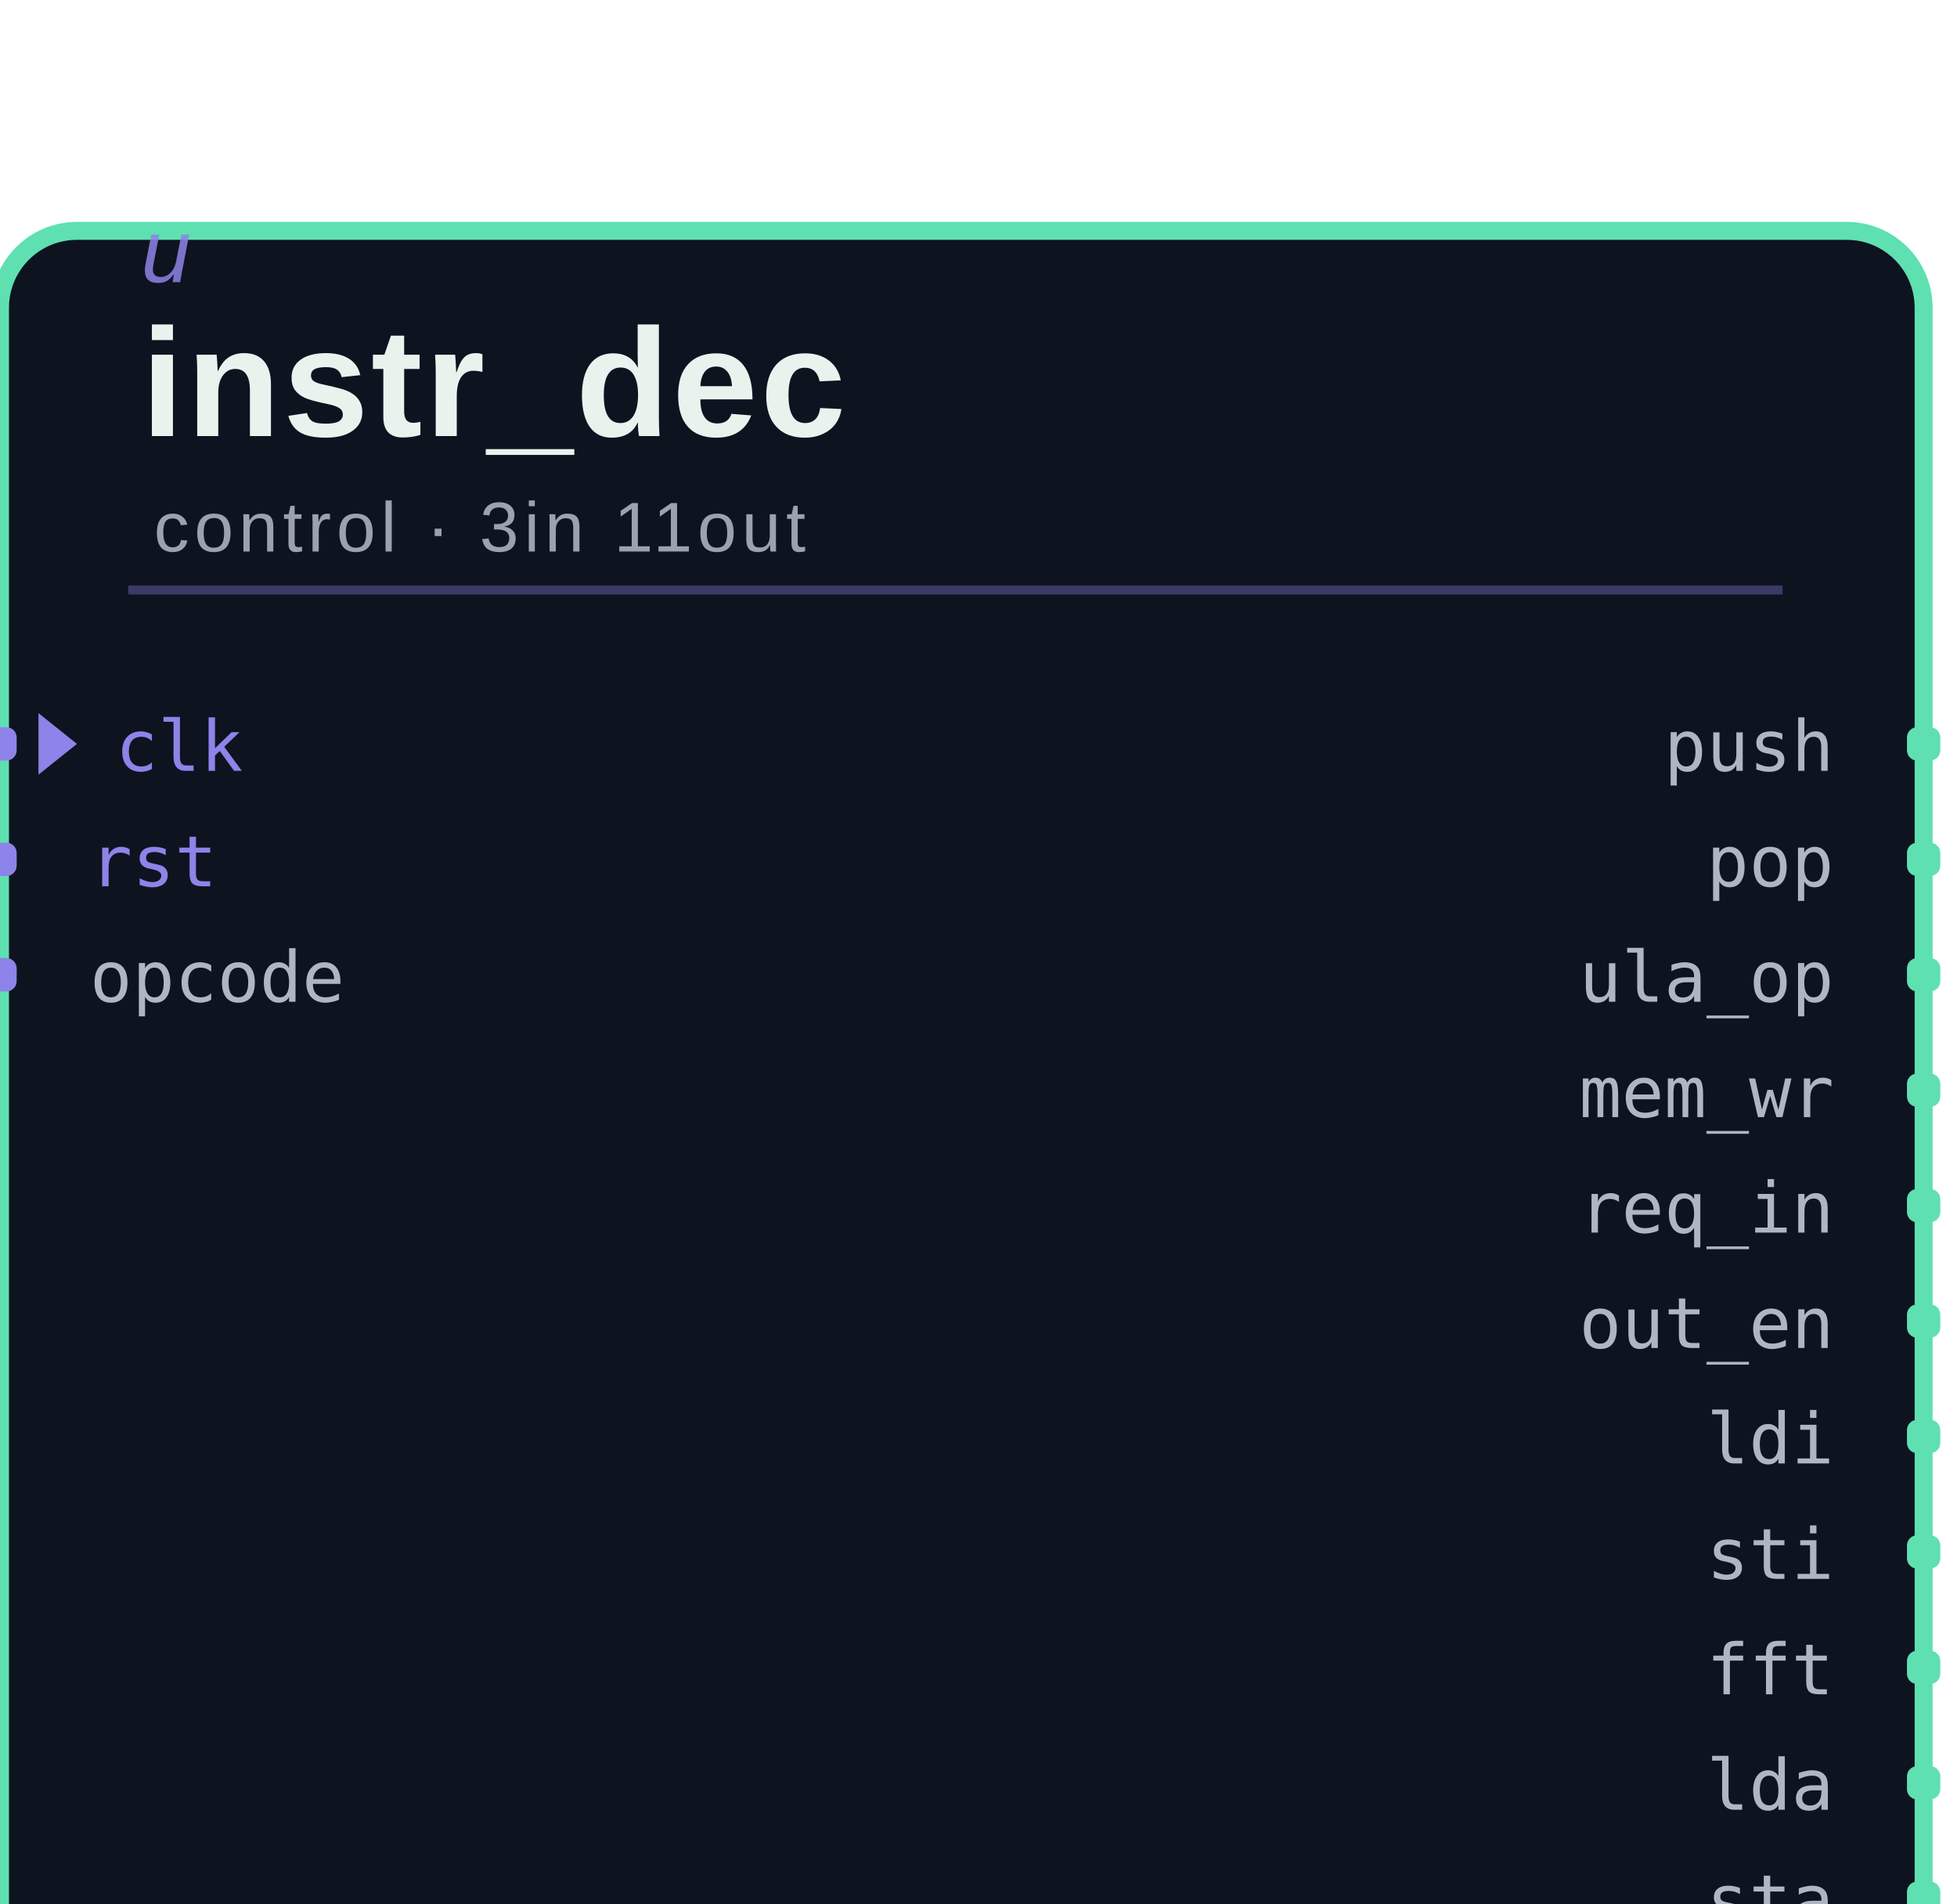
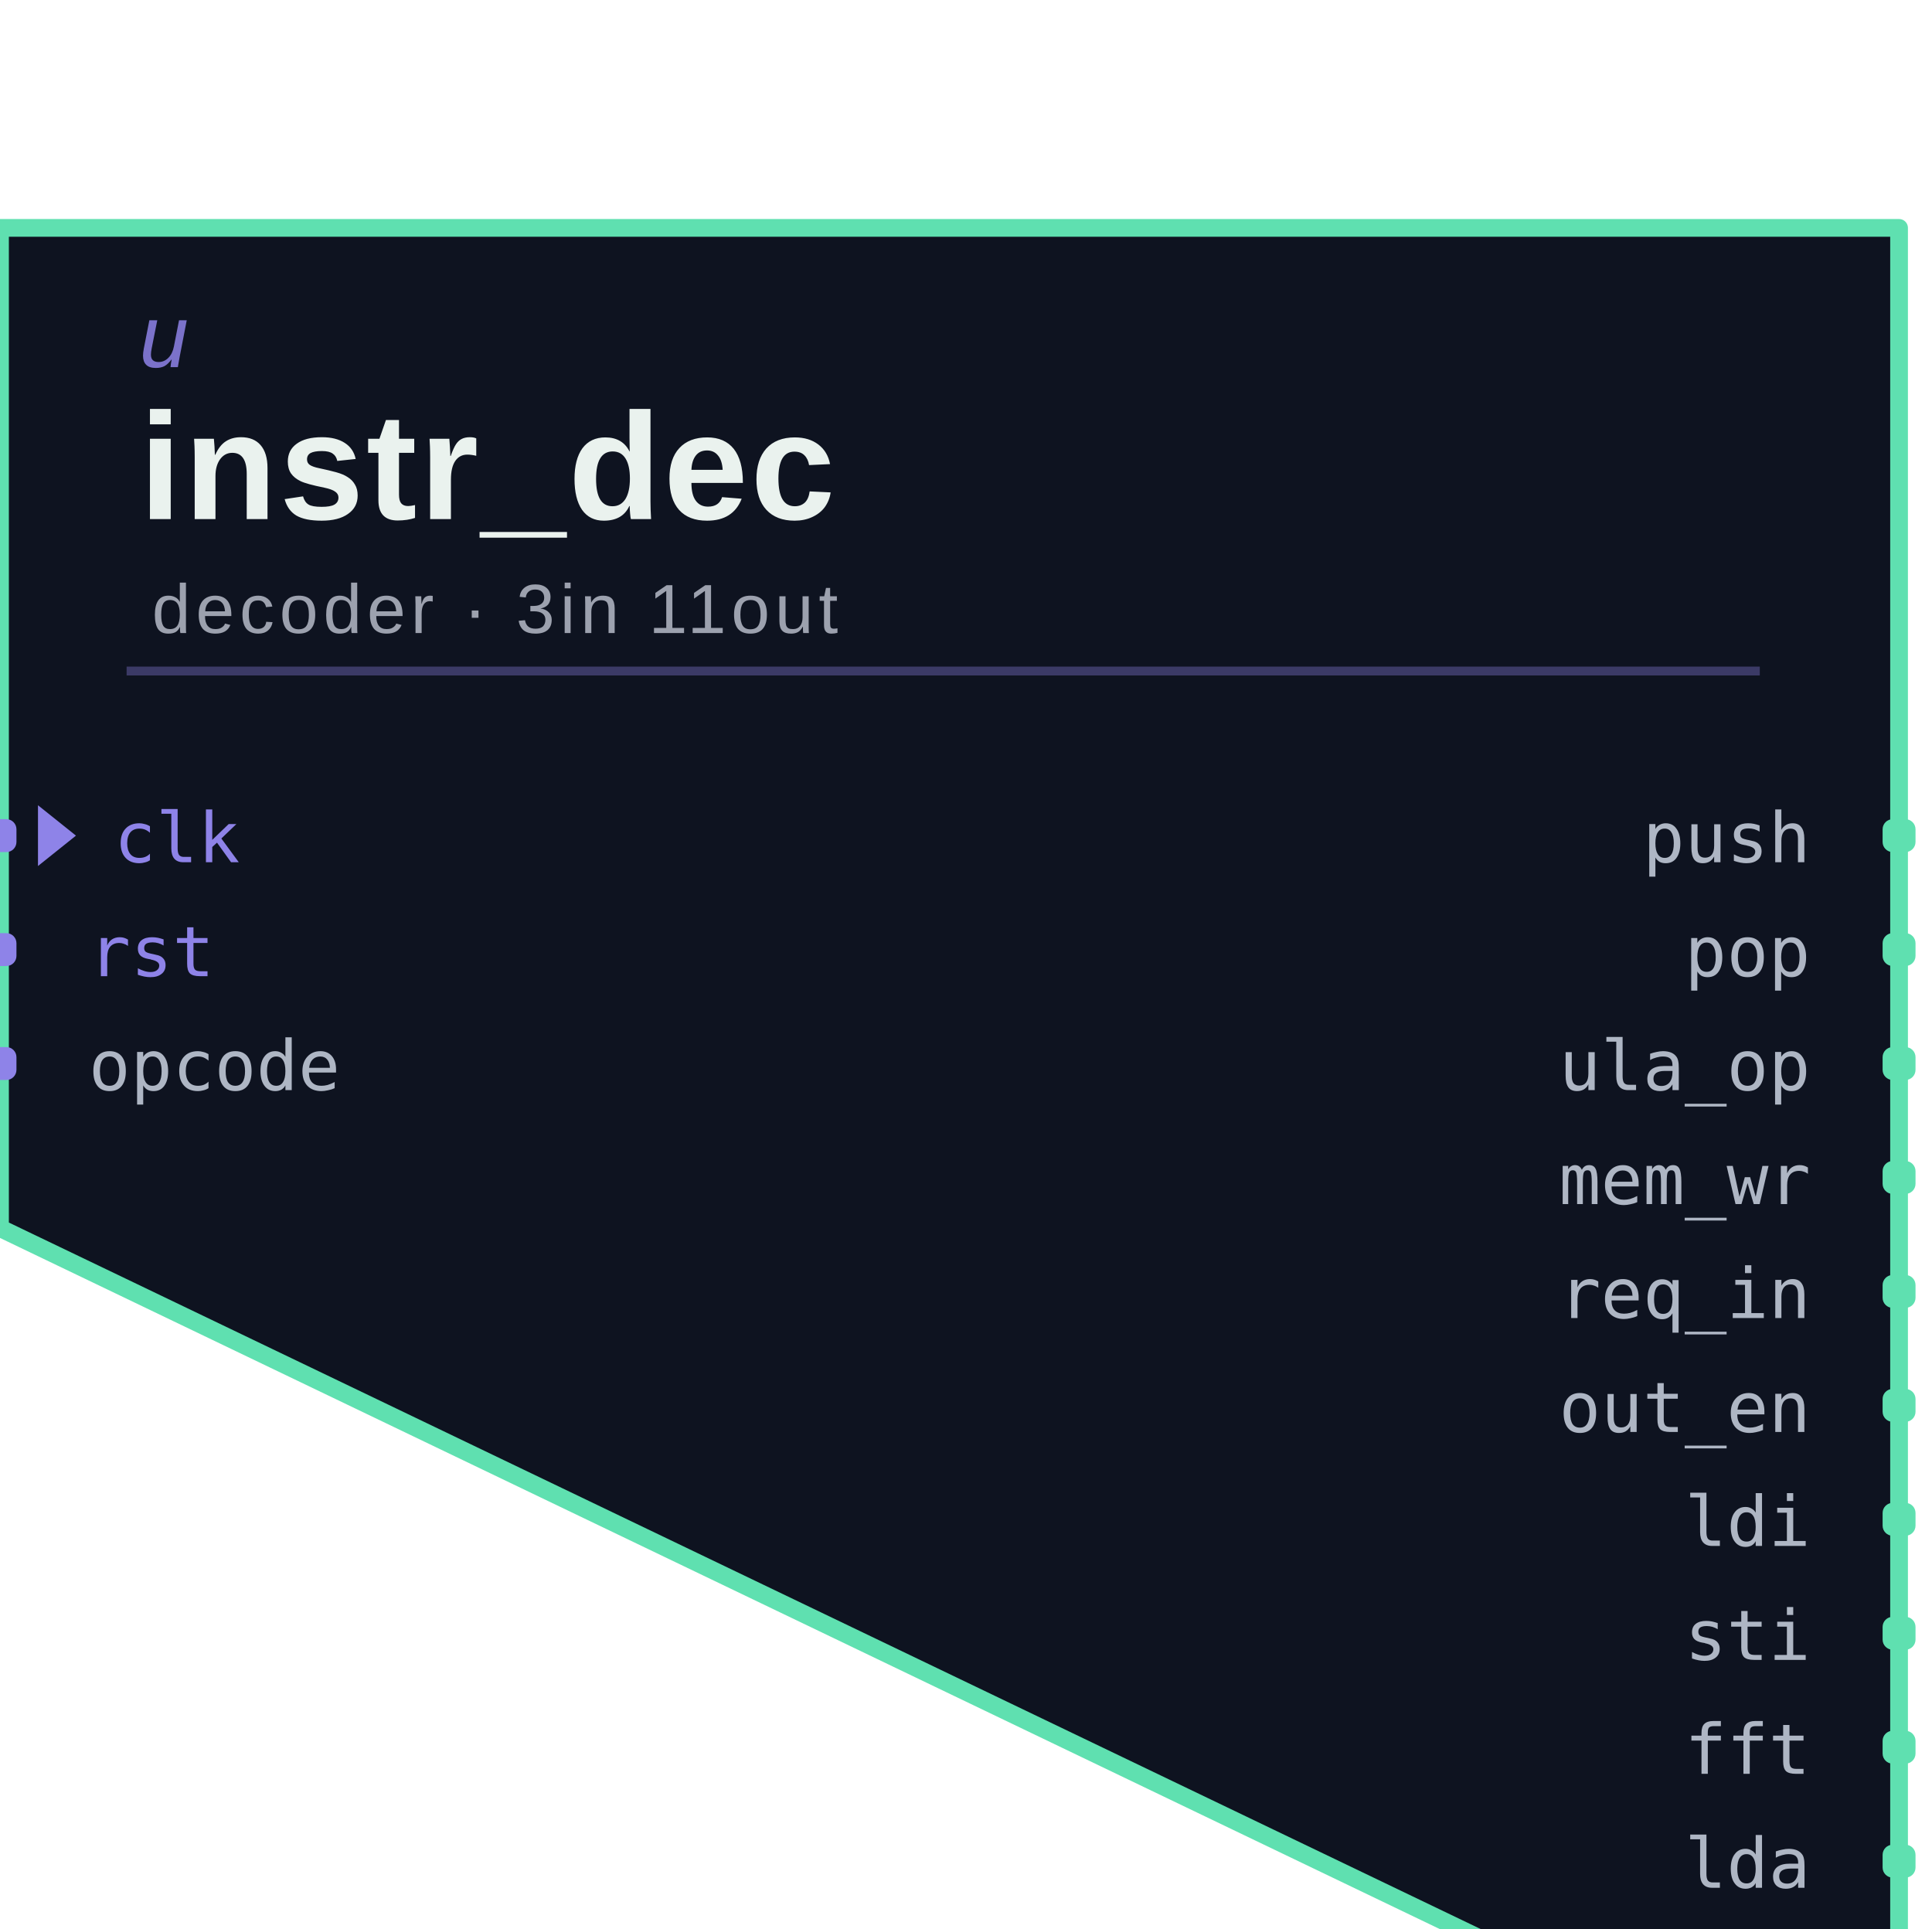
<svg xmlns="http://www.w3.org/2000/svg" xmlns:ns1="https://github.com/nturley/netlistsvg">
-   <g ns1:type="instr_dec" transform="translate(0, 0)" ns1:width="150" ns1:height="169">
+   <g ns1:type="instr_dec" transform="translate(0, 0)" ns1:width="150" ns1:height="173">
    <ns1:alias val="instr_dec" />
-     <path d="M 6,18 H 144 A 6,6 0 0 1 150,24 V 159 A 6,6 0 0 1 144,165 H 6 A 6,6 0 0 1 0,159 V 24 A 6,6 0 0 1 6,18 Z" class="$cell_id" style="fill: var(--prism-card, #0E1320); stroke: var(--prism-module-stroke, #5FE0B0); stroke-width: 1.4; stroke-linejoin: round;" />
-     <text x="11" y="22" class="$cell_id" ns1:attribute="ref" style="font-family: 'Segoe UI', system-ui, -apple-system, 'Helvetica Neue', Arial, sans-serif; text-anchor: start; font-size: 7px; font-style: italic; fill: var(--aurora-violet, #8E83E8); opacity: 0.85;">u</text>
-     <text x="11" y="34" class="nodelabel $cell_id" ns1:attribute="" style="font-family: 'Segoe UI', system-ui, -apple-system, 'Helvetica Neue', Arial, sans-serif; text-anchor: start; font-weight: 700; font-size: 12px; letter-spacing: 0.2px; fill: var(--prism-module-glyph, #EAF2EE);">instr_dec</text>
-     <text x="12" y="43" class="$cell_id" ns1:attribute="" style="font-family: 'Segoe UI', system-ui, -apple-system, 'Helvetica Neue', Arial, sans-serif; text-anchor: start; font-size: 5.5px; letter-spacing: 0.4px; fill: var(--text-secondary, #9CA1AE);">control · 3in 11out</text>
-     <line x1="10" y1="46" x2="139" y2="46" stroke="var(--aurora-violet, #8E83E8)" stroke-width="0.7" opacity="0.35" />
-     <rect x="-1.3" y="56.7" width="2.6" height="2.6" rx="0.8" fill="var(--accent, #8E83E8)" />
-     <path d="M 3,55.6 L 6,58 L 3,60.4 Z" fill="var(--accent, #8E83E8)" />
-     <text x="9" y="60.1" class="$cell_id" ns1:attribute="" style="font-family: 'JetBrains Mono', 'Cascadia Code', 'Consolas', ui-monospace, monospace; text-anchor: start; font-size: 5.5px; fill: var(--accent, #8E83E8);">clk</text>
-     <g ns1:x="0" ns1:y="58" ns1:pid="clk" />
-     <rect x="-1.3" y="65.7" width="2.6" height="2.6" rx="0.8" fill="var(--accent, #8E83E8)" />
-     <text x="7" y="69.1" class="$cell_id" ns1:attribute="" style="font-family: 'JetBrains Mono', 'Cascadia Code', 'Consolas', ui-monospace, monospace; text-anchor: start; font-size: 5.5px; fill: var(--accent, #8E83E8);">rst</text>
-     <g ns1:x="0" ns1:y="67" ns1:pid="rst" />
-     <rect x="-1.3" y="74.7" width="2.6" height="2.6" rx="0.8" fill="var(--aurora-violet, #8E83E8)" />
-     <text x="7" y="78.1" class="$cell_id" ns1:attribute="" style="font-family: 'JetBrains Mono', 'Cascadia Code', 'Consolas', ui-monospace, monospace; text-anchor: start; font-size: 5.5px; fill: var(--prism-port-label, #AEB6C4);">opcode</text>
-     <g ns1:x="0" ns1:y="76" ns1:pid="opcode" />
-     <rect x="148.7" y="56.7" width="2.6" height="2.6" rx="0.8" fill="var(--prism-module-stroke, #5FE0B0)" />
-     <text x="143" y="60.1" class="$cell_id" ns1:attribute="" style="font-family: 'JetBrains Mono', 'Cascadia Code', 'Consolas', ui-monospace, monospace; text-anchor: end; font-size: 5.5px; fill: var(--prism-port-label, #AEB6C4);">push</text>
-     <g ns1:x="150" ns1:y="58" ns1:pid="push" />
-     <rect x="148.7" y="65.7" width="2.6" height="2.6" rx="0.8" fill="var(--prism-module-stroke, #5FE0B0)" />
-     <text x="143" y="69.1" class="$cell_id" ns1:attribute="" style="font-family: 'JetBrains Mono', 'Cascadia Code', 'Consolas', ui-monospace, monospace; text-anchor: end; font-size: 5.5px; fill: var(--prism-port-label, #AEB6C4);">pop</text>
-     <g ns1:x="150" ns1:y="67" ns1:pid="pop" />
-     <rect x="148.7" y="74.7" width="2.6" height="2.6" rx="0.8" fill="var(--prism-module-stroke, #5FE0B0)" />
-     <text x="143" y="78.1" class="$cell_id" ns1:attribute="" style="font-family: 'JetBrains Mono', 'Cascadia Code', 'Consolas', ui-monospace, monospace; text-anchor: end; font-size: 5.5px; fill: var(--prism-port-label, #AEB6C4);">ula_op</text>
-     <g ns1:x="150" ns1:y="76" ns1:pid="ula_op" />
-     <rect x="148.7" y="83.7" width="2.6" height="2.6" rx="0.8" fill="var(--prism-module-stroke, #5FE0B0)" />
-     <text x="143" y="87.1" class="$cell_id" ns1:attribute="" style="font-family: 'JetBrains Mono', 'Cascadia Code', 'Consolas', ui-monospace, monospace; text-anchor: end; font-size: 5.5px; fill: var(--prism-port-label, #AEB6C4);">mem_wr</text>
-     <g ns1:x="150" ns1:y="85" ns1:pid="mem_wr" />
-     <rect x="148.7" y="92.7" width="2.6" height="2.6" rx="0.8" fill="var(--prism-module-stroke, #5FE0B0)" />
-     <text x="143" y="96.1" class="$cell_id" ns1:attribute="" style="font-family: 'JetBrains Mono', 'Cascadia Code', 'Consolas', ui-monospace, monospace; text-anchor: end; font-size: 5.5px; fill: var(--prism-port-label, #AEB6C4);">req_in</text>
-     <g ns1:x="150" ns1:y="94" ns1:pid="req_in" />
-     <rect x="148.7" y="101.7" width="2.6" height="2.6" rx="0.8" fill="var(--prism-module-stroke, #5FE0B0)" />
-     <text x="143" y="105.1" class="$cell_id" ns1:attribute="" style="font-family: 'JetBrains Mono', 'Cascadia Code', 'Consolas', ui-monospace, monospace; text-anchor: end; font-size: 5.5px; fill: var(--prism-port-label, #AEB6C4);">out_en</text>
-     <g ns1:x="150" ns1:y="103" ns1:pid="out_en" />
-     <rect x="148.7" y="110.7" width="2.6" height="2.6" rx="0.8" fill="var(--prism-module-stroke, #5FE0B0)" />
-     <text x="143" y="114.1" class="$cell_id" ns1:attribute="" style="font-family: 'JetBrains Mono', 'Cascadia Code', 'Consolas', ui-monospace, monospace; text-anchor: end; font-size: 5.5px; fill: var(--prism-port-label, #AEB6C4);">ldi</text>
-     <g ns1:x="150" ns1:y="112" ns1:pid="ldi" />
-     <rect x="148.7" y="119.7" width="2.6" height="2.6" rx="0.8" fill="var(--prism-module-stroke, #5FE0B0)" />
-     <text x="143" y="123.1" class="$cell_id" ns1:attribute="" style="font-family: 'JetBrains Mono', 'Cascadia Code', 'Consolas', ui-monospace, monospace; text-anchor: end; font-size: 5.5px; fill: var(--prism-port-label, #AEB6C4);">sti</text>
-     <g ns1:x="150" ns1:y="121" ns1:pid="sti" />
-     <rect x="148.7" y="128.7" width="2.6" height="2.6" rx="0.8" fill="var(--prism-module-stroke, #5FE0B0)" />
-     <text x="143" y="132.1" class="$cell_id" ns1:attribute="" style="font-family: 'JetBrains Mono', 'Cascadia Code', 'Consolas', ui-monospace, monospace; text-anchor: end; font-size: 5.5px; fill: var(--prism-port-label, #AEB6C4);">fft</text>
-     <g ns1:x="150" ns1:y="130" ns1:pid="fft" />
-     <rect x="148.7" y="137.7" width="2.6" height="2.6" rx="0.8" fill="var(--prism-module-stroke, #5FE0B0)" />
-     <text x="143" y="141.1" class="$cell_id" ns1:attribute="" style="font-family: 'JetBrains Mono', 'Cascadia Code', 'Consolas', ui-monospace, monospace; text-anchor: end; font-size: 5.5px; fill: var(--prism-port-label, #AEB6C4);">lda</text>
-     <g ns1:x="150" ns1:y="139" ns1:pid="lda" />
-     <rect x="148.7" y="146.7" width="2.6" height="2.6" rx="0.8" fill="var(--prism-module-stroke, #5FE0B0)" />
-     <text x="143" y="150.1" class="$cell_id" ns1:attribute="" style="font-family: 'JetBrains Mono', 'Cascadia Code', 'Consolas', ui-monospace, monospace; text-anchor: end; font-size: 5.5px; fill: var(--prism-port-label, #AEB6C4);">sta</text>
-     <g ns1:x="150" ns1:y="148" ns1:pid="sta" />
+     <path d="M 0,18 L 150,18 L 150,169 L 0,97 Z" class="$cell_id" style="fill: var(--prism-card, #0E1320); stroke: var(--prism-module-stroke, #5FE0B0); stroke-width: 1.4; stroke-linejoin: round;" />
+     <text x="11" y="29" class="$cell_id" ns1:attribute="ref" style="font-family: 'Segoe UI', system-ui, -apple-system, 'Helvetica Neue', Arial, sans-serif; text-anchor: start; font-size: 7px; font-style: italic; fill: var(--aurora-violet, #8E83E8); opacity: 0.85;">u</text>
+     <text x="11" y="41" class="nodelabel $cell_id" ns1:attribute="" style="font-family: 'Segoe UI', system-ui, -apple-system, 'Helvetica Neue', Arial, sans-serif; text-anchor: start; font-weight: 700; font-size: 12px; letter-spacing: 0.2px; fill: var(--prism-module-glyph, #EAF2EE);">instr_dec</text>
+     <text x="12" y="50" class="$cell_id" ns1:attribute="" style="font-family: 'Segoe UI', system-ui, -apple-system, 'Helvetica Neue', Arial, sans-serif; text-anchor: start; font-size: 5.5px; letter-spacing: 0.4px; fill: var(--text-secondary, #9CA1AE);">decoder · 3in 11out</text>
+     <line x1="10" y1="53" x2="139" y2="53" stroke="var(--aurora-violet, #8E83E8)" stroke-width="0.7" opacity="0.35" />
+     <rect x="-1.3" y="64.7" width="2.6" height="2.6" rx="0.8" fill="var(--accent, #8E83E8)" />
+     <path d="M 3,63.6 L 6,66 L 3,68.4 Z" fill="var(--accent, #8E83E8)" />
+     <text x="9" y="68.1" class="$cell_id" ns1:attribute="" style="font-family: 'JetBrains Mono', 'Cascadia Code', 'Consolas', ui-monospace, monospace; text-anchor: start; font-size: 5.5px; fill: var(--accent, #8E83E8);">clk</text>
+     <g ns1:x="0" ns1:y="66" ns1:pid="clk" />
+     <rect x="-1.3" y="73.7" width="2.6" height="2.6" rx="0.8" fill="var(--accent, #8E83E8)" />
+     <text x="7" y="77.1" class="$cell_id" ns1:attribute="" style="font-family: 'JetBrains Mono', 'Cascadia Code', 'Consolas', ui-monospace, monospace; text-anchor: start; font-size: 5.5px; fill: var(--accent, #8E83E8);">rst</text>
+     <g ns1:x="0" ns1:y="75" ns1:pid="rst" />
+     <rect x="-1.3" y="82.7" width="2.6" height="2.6" rx="0.8" fill="var(--aurora-violet, #8E83E8)" />
+     <text x="7" y="86.1" class="$cell_id" ns1:attribute="" style="font-family: 'JetBrains Mono', 'Cascadia Code', 'Consolas', ui-monospace, monospace; text-anchor: start; font-size: 5.5px; fill: var(--prism-port-label, #AEB6C4);">opcode</text>
+     <g ns1:x="0" ns1:y="84" ns1:pid="opcode" />
+     <rect x="148.7" y="64.7" width="2.6" height="2.6" rx="0.8" fill="var(--prism-module-stroke, #5FE0B0)" />
+     <text x="143" y="68.1" class="$cell_id" ns1:attribute="" style="font-family: 'JetBrains Mono', 'Cascadia Code', 'Consolas', ui-monospace, monospace; text-anchor: end; font-size: 5.5px; fill: var(--prism-port-label, #AEB6C4);">push</text>
+     <g ns1:x="150" ns1:y="66" ns1:pid="push" />
+     <rect x="148.7" y="73.7" width="2.6" height="2.6" rx="0.8" fill="var(--prism-module-stroke, #5FE0B0)" />
+     <text x="143" y="77.1" class="$cell_id" ns1:attribute="" style="font-family: 'JetBrains Mono', 'Cascadia Code', 'Consolas', ui-monospace, monospace; text-anchor: end; font-size: 5.5px; fill: var(--prism-port-label, #AEB6C4);">pop</text>
+     <g ns1:x="150" ns1:y="75" ns1:pid="pop" />
+     <rect x="148.7" y="82.7" width="2.6" height="2.6" rx="0.8" fill="var(--prism-module-stroke, #5FE0B0)" />
+     <text x="143" y="86.1" class="$cell_id" ns1:attribute="" style="font-family: 'JetBrains Mono', 'Cascadia Code', 'Consolas', ui-monospace, monospace; text-anchor: end; font-size: 5.5px; fill: var(--prism-port-label, #AEB6C4);">ula_op</text>
+     <g ns1:x="150" ns1:y="84" ns1:pid="ula_op" />
+     <rect x="148.7" y="91.7" width="2.6" height="2.6" rx="0.8" fill="var(--prism-module-stroke, #5FE0B0)" />
+     <text x="143" y="95.1" class="$cell_id" ns1:attribute="" style="font-family: 'JetBrains Mono', 'Cascadia Code', 'Consolas', ui-monospace, monospace; text-anchor: end; font-size: 5.5px; fill: var(--prism-port-label, #AEB6C4);">mem_wr</text>
+     <g ns1:x="150" ns1:y="93" ns1:pid="mem_wr" />
+     <rect x="148.7" y="100.7" width="2.6" height="2.6" rx="0.8" fill="var(--prism-module-stroke, #5FE0B0)" />
+     <text x="143" y="104.1" class="$cell_id" ns1:attribute="" style="font-family: 'JetBrains Mono', 'Cascadia Code', 'Consolas', ui-monospace, monospace; text-anchor: end; font-size: 5.5px; fill: var(--prism-port-label, #AEB6C4);">req_in</text>
+     <g ns1:x="150" ns1:y="102" ns1:pid="req_in" />
+     <rect x="148.7" y="109.7" width="2.6" height="2.6" rx="0.8" fill="var(--prism-module-stroke, #5FE0B0)" />
+     <text x="143" y="113.1" class="$cell_id" ns1:attribute="" style="font-family: 'JetBrains Mono', 'Cascadia Code', 'Consolas', ui-monospace, monospace; text-anchor: end; font-size: 5.5px; fill: var(--prism-port-label, #AEB6C4);">out_en</text>
+     <g ns1:x="150" ns1:y="111" ns1:pid="out_en" />
+     <rect x="148.7" y="118.7" width="2.6" height="2.6" rx="0.8" fill="var(--prism-module-stroke, #5FE0B0)" />
+     <text x="143" y="122.1" class="$cell_id" ns1:attribute="" style="font-family: 'JetBrains Mono', 'Cascadia Code', 'Consolas', ui-monospace, monospace; text-anchor: end; font-size: 5.5px; fill: var(--prism-port-label, #AEB6C4);">ldi</text>
+     <g ns1:x="150" ns1:y="120" ns1:pid="ldi" />
+     <rect x="148.7" y="127.7" width="2.6" height="2.6" rx="0.8" fill="var(--prism-module-stroke, #5FE0B0)" />
+     <text x="143" y="131.1" class="$cell_id" ns1:attribute="" style="font-family: 'JetBrains Mono', 'Cascadia Code', 'Consolas', ui-monospace, monospace; text-anchor: end; font-size: 5.5px; fill: var(--prism-port-label, #AEB6C4);">sti</text>
+     <g ns1:x="150" ns1:y="129" ns1:pid="sti" />
+     <rect x="148.7" y="136.7" width="2.6" height="2.6" rx="0.8" fill="var(--prism-module-stroke, #5FE0B0)" />
+     <text x="143" y="140.1" class="$cell_id" ns1:attribute="" style="font-family: 'JetBrains Mono', 'Cascadia Code', 'Consolas', ui-monospace, monospace; text-anchor: end; font-size: 5.5px; fill: var(--prism-port-label, #AEB6C4);">fft</text>
+     <g ns1:x="150" ns1:y="138" ns1:pid="fft" />
+     <rect x="148.7" y="145.7" width="2.6" height="2.6" rx="0.8" fill="var(--prism-module-stroke, #5FE0B0)" />
+     <text x="143" y="149.1" class="$cell_id" ns1:attribute="" style="font-family: 'JetBrains Mono', 'Cascadia Code', 'Consolas', ui-monospace, monospace; text-anchor: end; font-size: 5.5px; fill: var(--prism-port-label, #AEB6C4);">lda</text>
+     <g ns1:x="150" ns1:y="147" ns1:pid="lda" />
+     <rect x="148.7" y="154.7" width="2.6" height="2.6" rx="0.8" fill="var(--prism-module-stroke, #5FE0B0)" />
+     <text x="143" y="158.1" class="$cell_id" ns1:attribute="" style="font-family: 'JetBrains Mono', 'Cascadia Code', 'Consolas', ui-monospace, monospace; text-anchor: end; font-size: 5.5px; fill: var(--prism-port-label, #AEB6C4);">sta</text>
+     <g ns1:x="150" ns1:y="156" ns1:pid="sta" />
  </g>
</svg>
